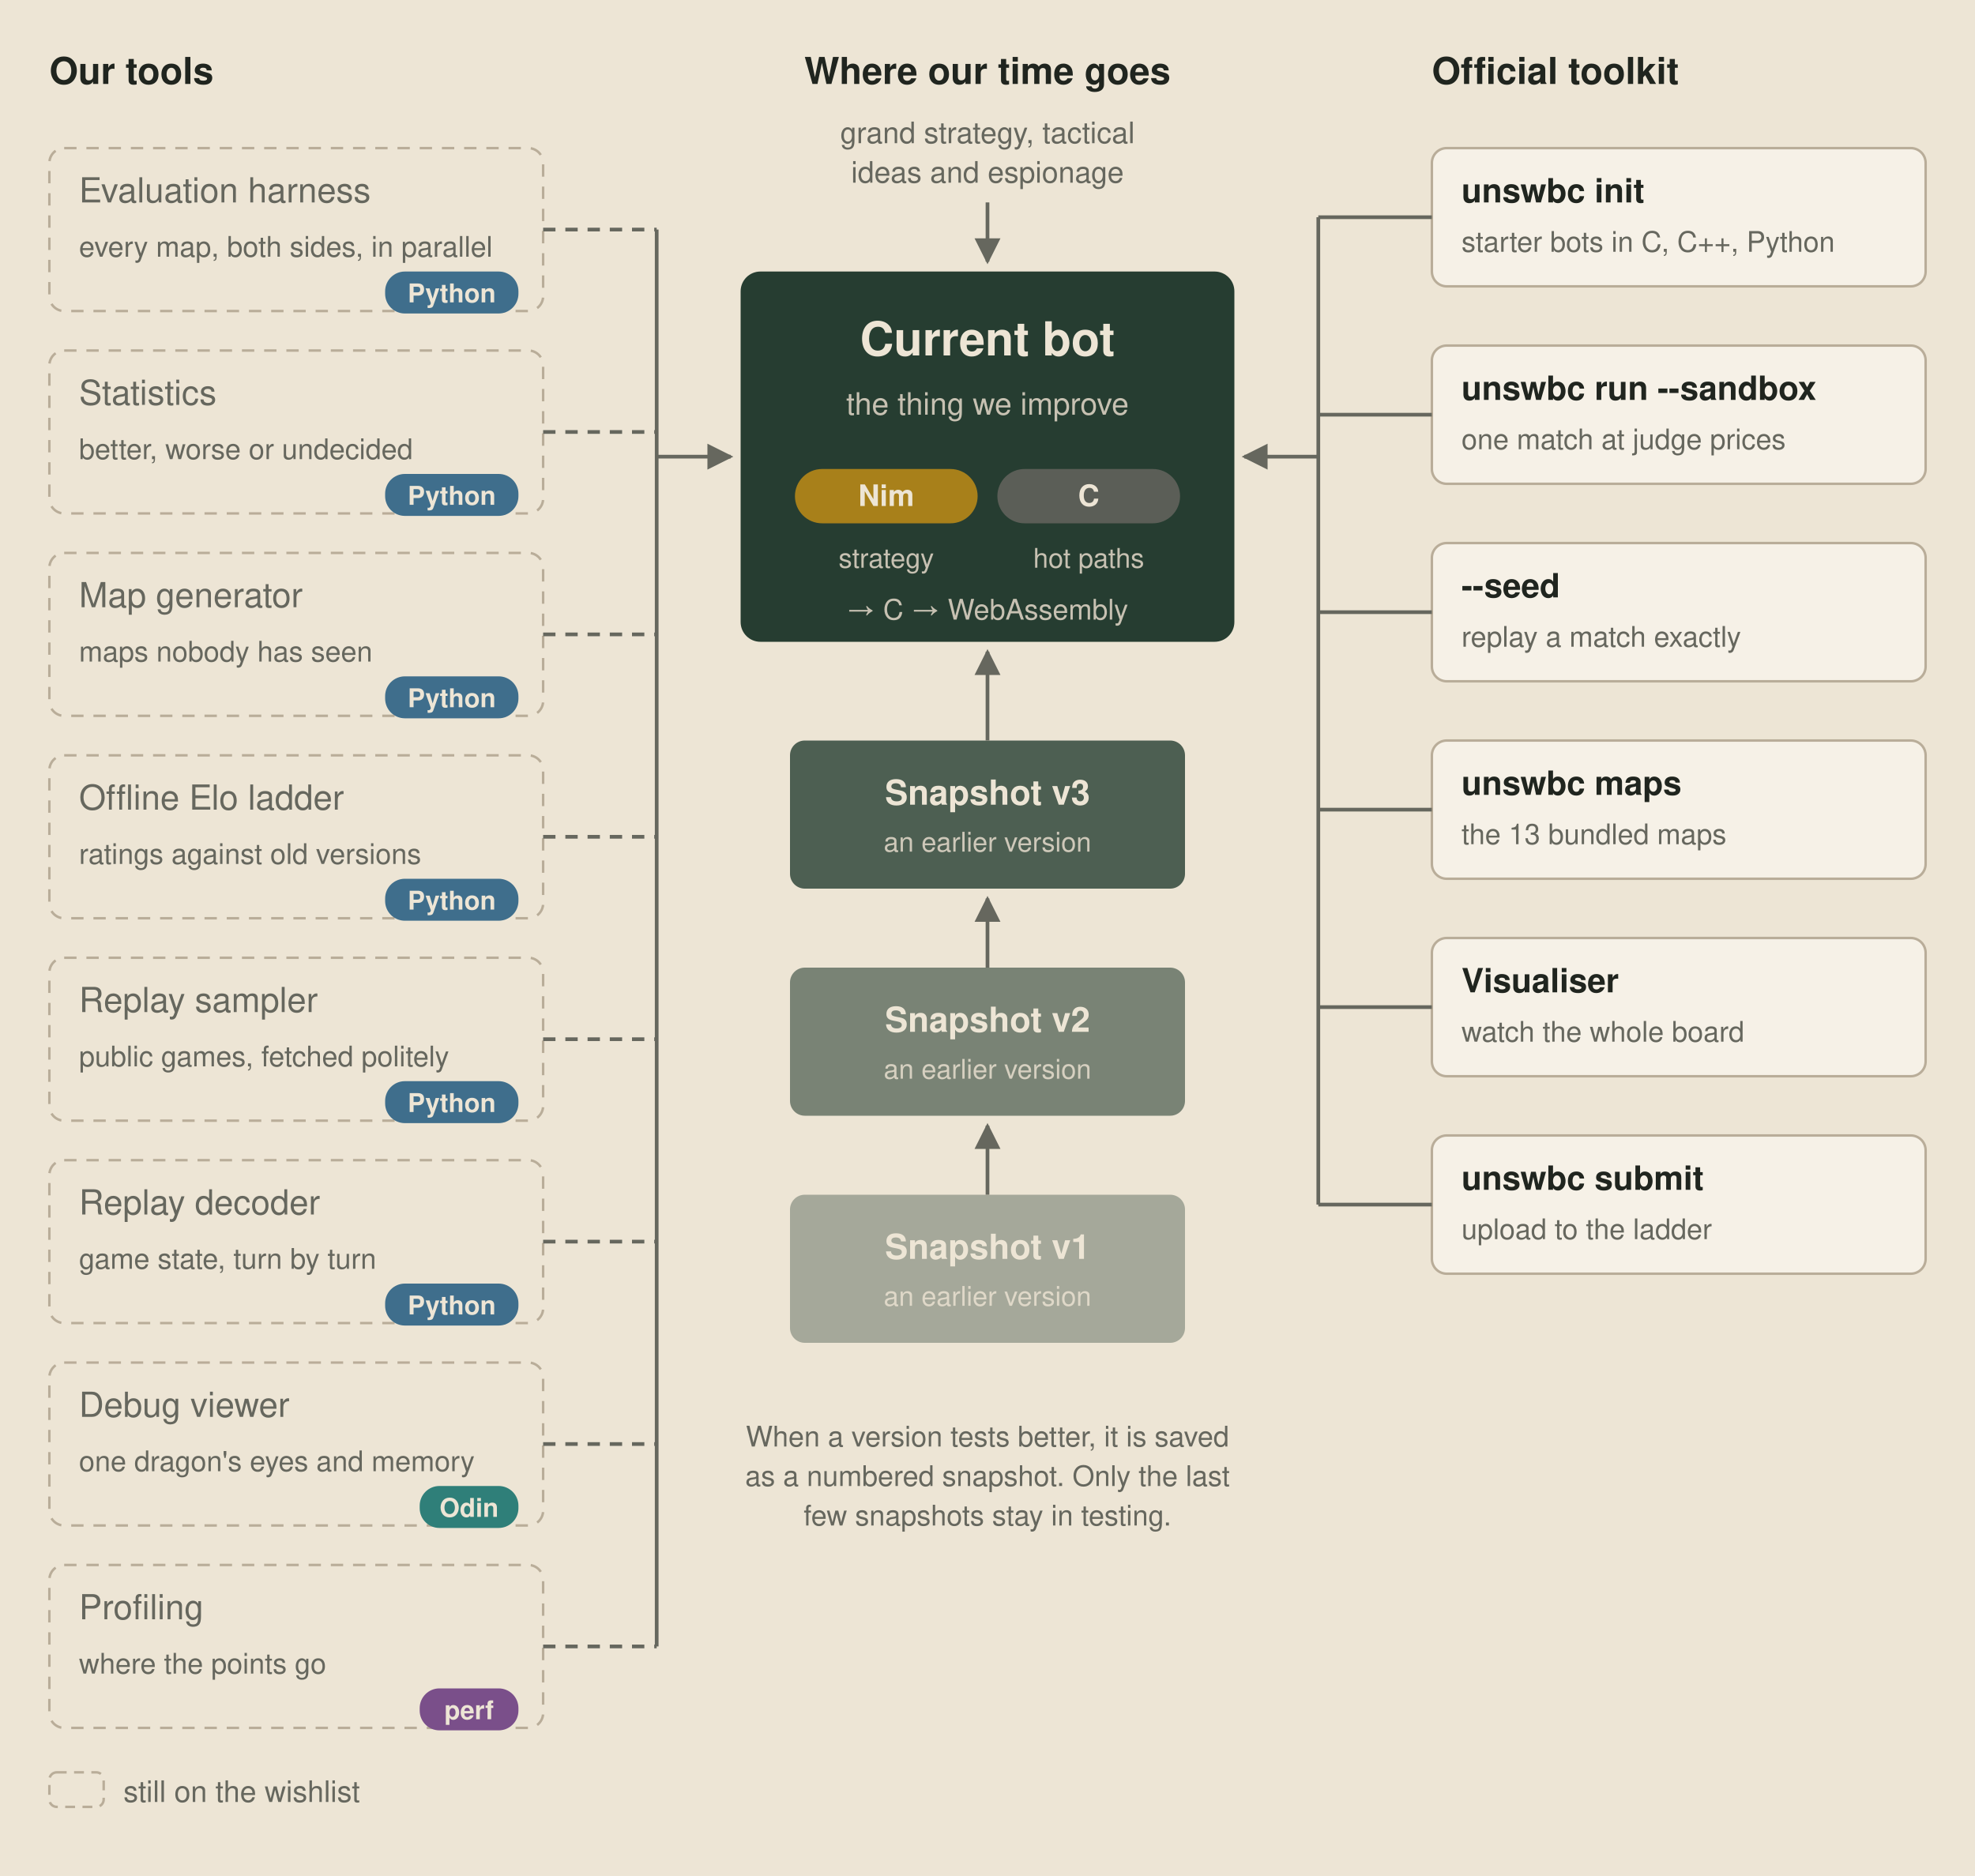
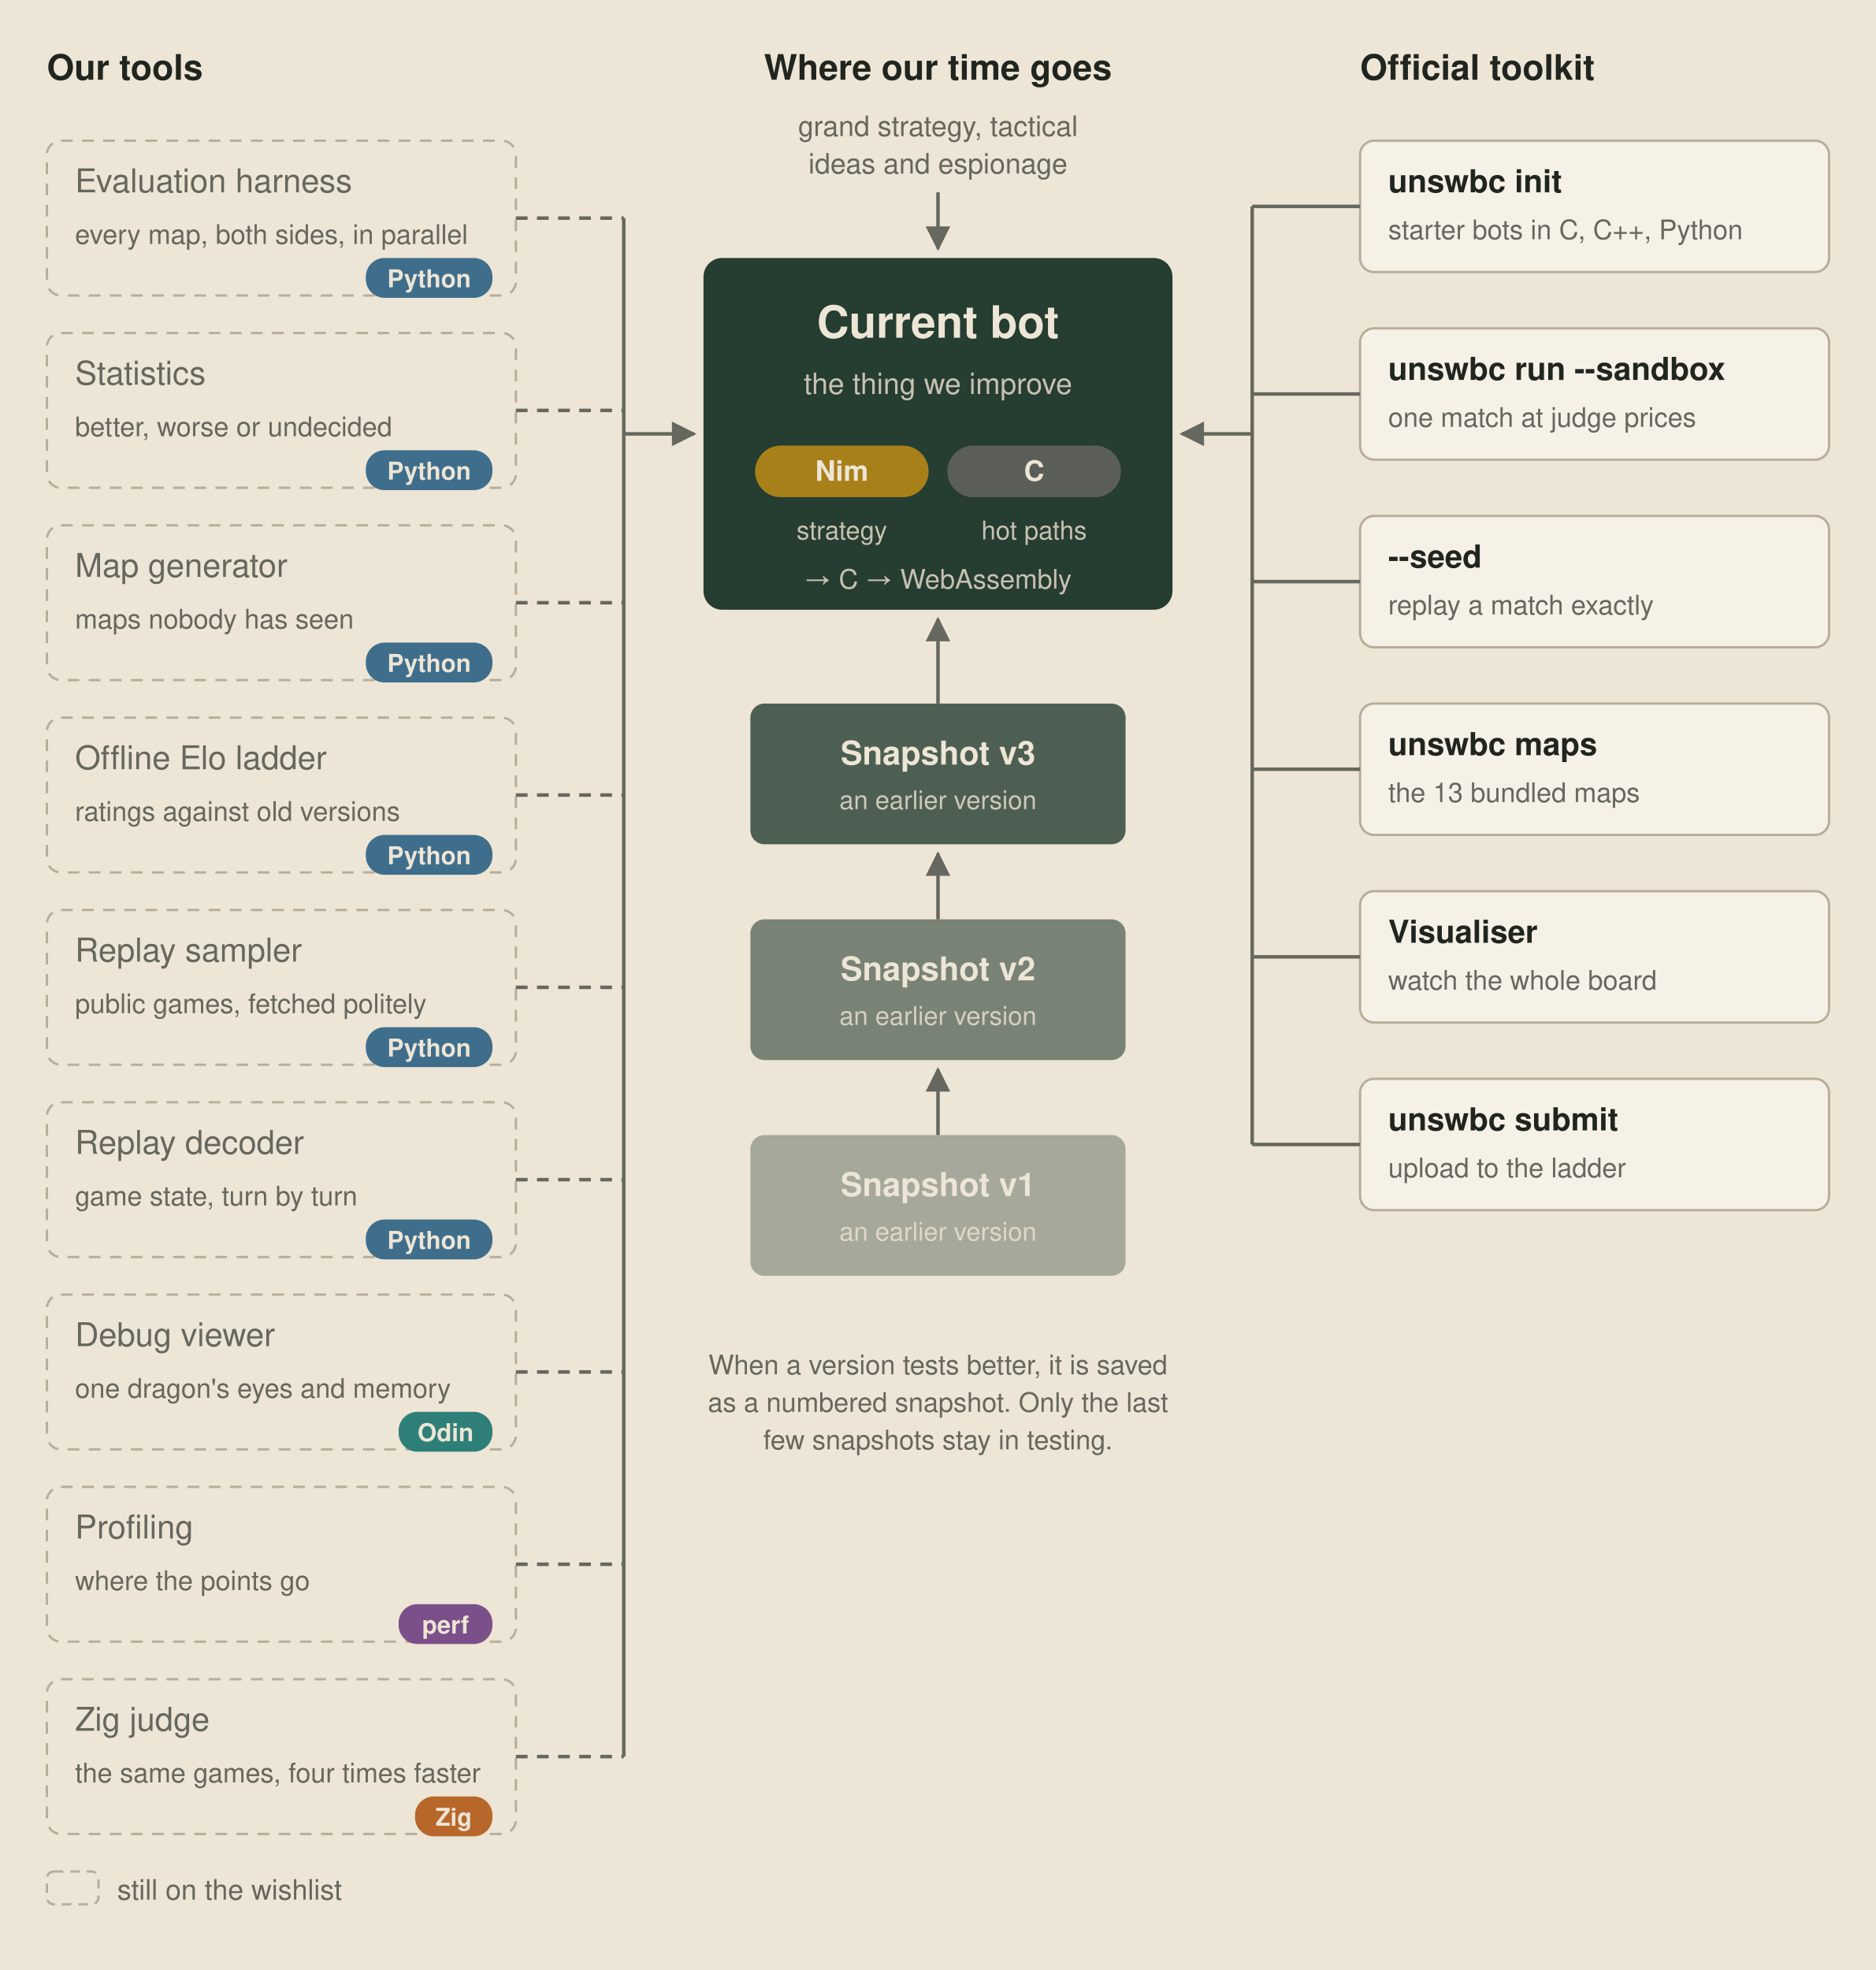
- <svg xmlns="http://www.w3.org/2000/svg" viewBox="0 0 800 760" font-family="Helvetica, Arial, sans-serif" role="img" aria-labelledby="t d">
+ <svg xmlns="http://www.w3.org/2000/svg" viewBox="0 0 800 840" font-family="Helvetica, Arial, sans-serif" role="img" aria-labelledby="t d">
  <defs>
    <marker id="arrow" viewBox="0 0 10 10" refX="9" refY="5" markerWidth="7" markerHeight="7" orient="auto-start-reverse">
      <path d="M0 0L10 5L0 10z" fill="#66675e" />
    </marker>
  </defs>
-   <rect width="800" height="760" fill="#ede5d5" />
+   <rect width="800" height="840" fill="#ede5d5" />
  <text x="20" y="34" font-size="15" fill="#20251f" text-anchor="start" font-weight="bold">Our tools</text>
  <text x="580" y="34" font-size="15" fill="#20251f" text-anchor="start" font-weight="bold">Official toolkit</text>
  <text x="400.0" y="34" font-size="15" fill="#20251f" text-anchor="middle" font-weight="bold">Where our time goes</text>
  <text x="400.0" y="58" font-size="12" fill="#66675e" text-anchor="middle" font-weight="normal">grand strategy, tactical</text>
  <text x="400.0" y="74" font-size="12" fill="#66675e" text-anchor="middle" font-weight="normal">ideas and espionage</text>
  <path d="M400.0 82 L400.0 106" stroke="#66675e" stroke-width="1.5" fill="none" marker-end="url(#arrow)" />
  <rect x="300" y="110" width="200" height="150" rx="8" fill="#263d31" />
  <text x="400.0" y="144" font-size="19" fill="#ede5d5" text-anchor="middle" font-weight="bold">Current bot</text>
  <text x="400.0" y="168" font-size="12.5" fill="#c7c1b2" text-anchor="middle" font-weight="normal">the thing we improve</text>
  <rect x="322" y="190" width="74" height="22" rx="11" fill="#a8801a" />
  <text x="359" y="205" font-size="12" fill="#ede5d5" text-anchor="middle" font-weight="bold">Nim</text>
  <text x="359" y="230" font-size="11" fill="#c7c1b2" text-anchor="middle" font-weight="normal">strategy</text>
  <rect x="404" y="190" width="74" height="22" rx="11" fill="#5b5e57" />
  <text x="441" y="205" font-size="12" fill="#ede5d5" text-anchor="middle" font-weight="bold">C</text>
  <text x="441" y="230" font-size="11" fill="#c7c1b2" text-anchor="middle" font-weight="normal">hot paths</text>
  <text x="400.0" y="251" font-size="11.5" fill="#c7c1b2" text-anchor="middle" font-weight="normal">→ C → WebAssembly</text>
  <g opacity="0.80">
    <rect x="320" y="300" width="160" height="60" rx="6" fill="#263d31" />
    <text x="400.0" y="326" font-size="14" fill="#ede5d5" text-anchor="middle" font-weight="bold">Snapshot v3</text>
    <text x="400.0" y="345" font-size="11" fill="#c7c1b2" text-anchor="middle" font-weight="normal">an earlier version</text>
  </g>
  <path d="M400.0 300 L400.0 264" stroke="#66675e" stroke-width="1.5" fill="none" marker-end="url(#arrow)" />
  <g opacity="0.58">
    <rect x="320" y="392" width="160" height="60" rx="6" fill="#263d31" />
    <text x="400.0" y="418" font-size="14" fill="#ede5d5" text-anchor="middle" font-weight="bold">Snapshot v2</text>
    <text x="400.0" y="437" font-size="11" fill="#c7c1b2" text-anchor="middle" font-weight="normal">an earlier version</text>
  </g>
  <path d="M400.0 392 L400.0 364" stroke="#66675e" stroke-width="1.5" fill="none" marker-end="url(#arrow)" />
  <g opacity="0.36">
    <rect x="320" y="484" width="160" height="60" rx="6" fill="#263d31" />
    <text x="400.0" y="510" font-size="14" fill="#ede5d5" text-anchor="middle" font-weight="bold">Snapshot v1</text>
    <text x="400.0" y="529" font-size="11" fill="#c7c1b2" text-anchor="middle" font-weight="normal">an earlier version</text>
  </g>
  <path d="M400.0 484 L400.0 456" stroke="#66675e" stroke-width="1.5" fill="none" marker-end="url(#arrow)" />
  <text x="400.0" y="586" font-size="11.5" fill="#66675e" text-anchor="middle" font-weight="normal">When a version tests better, it is saved</text>
  <text x="400.0" y="602" font-size="11.5" fill="#66675e" text-anchor="middle" font-weight="normal">as a numbered snapshot. Only the last</text>
  <text x="400.0" y="618" font-size="11.5" fill="#66675e" text-anchor="middle" font-weight="normal">few snapshots stay in testing.</text>
  <rect x="20" y="60" width="200" height="66" rx="6" fill="#ede5d5" stroke="#b9ad99" stroke-dasharray="5 4" />
  <text x="32" y="82" font-size="14" fill="#66675e" text-anchor="start" font-weight="normal">Evaluation harness</text>
  <text x="32" y="104" font-size="11.5" fill="#66675e" text-anchor="start" font-weight="normal">every map, both sides, in parallel</text>
  <rect x="156" y="110" width="54" height="17" rx="8" fill="#3f6e8c" />
  <text x="183.0" y="122.5" font-size="10.5" fill="#ede5d5" text-anchor="middle" font-weight="bold">Python</text>
  <path d="M220 93 H266" stroke="#66675e" stroke-width="1.5" stroke-dasharray="5 4" />
  <rect x="20" y="142" width="200" height="66" rx="6" fill="#ede5d5" stroke="#b9ad99" stroke-dasharray="5 4" />
  <text x="32" y="164" font-size="14" fill="#66675e" text-anchor="start" font-weight="normal">Statistics</text>
  <text x="32" y="186" font-size="11.5" fill="#66675e" text-anchor="start" font-weight="normal">better, worse or undecided</text>
  <rect x="156" y="192" width="54" height="17" rx="8" fill="#3f6e8c" />
  <text x="183.0" y="204.5" font-size="10.5" fill="#ede5d5" text-anchor="middle" font-weight="bold">Python</text>
  <path d="M220 175 H266" stroke="#66675e" stroke-width="1.5" stroke-dasharray="5 4" />
  <rect x="20" y="224" width="200" height="66" rx="6" fill="#ede5d5" stroke="#b9ad99" stroke-dasharray="5 4" />
  <text x="32" y="246" font-size="14" fill="#66675e" text-anchor="start" font-weight="normal">Map generator</text>
  <text x="32" y="268" font-size="11.5" fill="#66675e" text-anchor="start" font-weight="normal">maps nobody has seen</text>
  <rect x="156" y="274" width="54" height="17" rx="8" fill="#3f6e8c" />
  <text x="183.0" y="286.5" font-size="10.5" fill="#ede5d5" text-anchor="middle" font-weight="bold">Python</text>
  <path d="M220 257 H266" stroke="#66675e" stroke-width="1.5" stroke-dasharray="5 4" />
  <rect x="20" y="306" width="200" height="66" rx="6" fill="#ede5d5" stroke="#b9ad99" stroke-dasharray="5 4" />
  <text x="32" y="328" font-size="14" fill="#66675e" text-anchor="start" font-weight="normal">Offline Elo ladder</text>
  <text x="32" y="350" font-size="11.5" fill="#66675e" text-anchor="start" font-weight="normal">ratings against old versions</text>
  <rect x="156" y="356" width="54" height="17" rx="8" fill="#3f6e8c" />
  <text x="183.0" y="368.5" font-size="10.5" fill="#ede5d5" text-anchor="middle" font-weight="bold">Python</text>
  <path d="M220 339 H266" stroke="#66675e" stroke-width="1.5" stroke-dasharray="5 4" />
  <rect x="20" y="388" width="200" height="66" rx="6" fill="#ede5d5" stroke="#b9ad99" stroke-dasharray="5 4" />
  <text x="32" y="410" font-size="14" fill="#66675e" text-anchor="start" font-weight="normal">Replay sampler</text>
  <text x="32" y="432" font-size="11.5" fill="#66675e" text-anchor="start" font-weight="normal">public games, fetched politely</text>
  <rect x="156" y="438" width="54" height="17" rx="8" fill="#3f6e8c" />
  <text x="183.0" y="450.5" font-size="10.5" fill="#ede5d5" text-anchor="middle" font-weight="bold">Python</text>
  <path d="M220 421 H266" stroke="#66675e" stroke-width="1.5" stroke-dasharray="5 4" />
  <rect x="20" y="470" width="200" height="66" rx="6" fill="#ede5d5" stroke="#b9ad99" stroke-dasharray="5 4" />
  <text x="32" y="492" font-size="14" fill="#66675e" text-anchor="start" font-weight="normal">Replay decoder</text>
  <text x="32" y="514" font-size="11.5" fill="#66675e" text-anchor="start" font-weight="normal">game state, turn by turn</text>
  <rect x="156" y="520" width="54" height="17" rx="8" fill="#3f6e8c" />
  <text x="183.0" y="532.5" font-size="10.5" fill="#ede5d5" text-anchor="middle" font-weight="bold">Python</text>
  <path d="M220 503 H266" stroke="#66675e" stroke-width="1.5" stroke-dasharray="5 4" />
  <rect x="20" y="552" width="200" height="66" rx="6" fill="#ede5d5" stroke="#b9ad99" stroke-dasharray="5 4" />
  <text x="32" y="574" font-size="14" fill="#66675e" text-anchor="start" font-weight="normal">Debug viewer</text>
  <text x="32" y="596" font-size="11.5" fill="#66675e" text-anchor="start" font-weight="normal">one dragon's eyes and memory</text>
  <rect x="170" y="602" width="40" height="17" rx="8" fill="#2f7f79" />
  <text x="190.0" y="614.5" font-size="10.5" fill="#ede5d5" text-anchor="middle" font-weight="bold">Odin</text>
  <path d="M220 585 H266" stroke="#66675e" stroke-width="1.5" stroke-dasharray="5 4" />
  <rect x="20" y="634" width="200" height="66" rx="6" fill="#ede5d5" stroke="#b9ad99" stroke-dasharray="5 4" />
  <text x="32" y="656" font-size="14" fill="#66675e" text-anchor="start" font-weight="normal">Profiling</text>
  <text x="32" y="678" font-size="11.5" fill="#66675e" text-anchor="start" font-weight="normal">where the points go</text>
  <rect x="170" y="684" width="40" height="17" rx="8" fill="#7a4f8a" />
  <text x="190.0" y="696.5" font-size="10.5" fill="#ede5d5" text-anchor="middle" font-weight="bold">perf</text>
  <path d="M220 667 H266" stroke="#66675e" stroke-width="1.5" stroke-dasharray="5 4" />
-   <path d="M266 93 V667" stroke="#66675e" stroke-width="1.5" />
+   <rect x="20" y="716" width="200" height="66" rx="6" fill="#ede5d5" stroke="#b9ad99" stroke-dasharray="5 4" />
+   <text x="32" y="738" font-size="14" fill="#66675e" text-anchor="start" font-weight="normal">Zig judge</text>
+   <text x="32" y="760" font-size="11.5" fill="#66675e" text-anchor="start" font-weight="normal">the same games, four times faster</text>
+   <rect x="177" y="766" width="33" height="17" rx="8" fill="#b8672a" />
+   <text x="193.5" y="778.5" font-size="10.5" fill="#ede5d5" text-anchor="middle" font-weight="bold">Zig</text>
+   <path d="M220 749 H266" stroke="#66675e" stroke-width="1.5" stroke-dasharray="5 4" />
+   <path d="M266 93 V749" stroke="#66675e" stroke-width="1.5" />
  <path d="M266 185 L296 185" stroke="#66675e" stroke-width="1.5" fill="none" marker-end="url(#arrow)" />
  <rect x="580" y="60" width="200" height="56" rx="6" fill="#f6f1e7" stroke="#b9ad99" />
  <text x="592" y="82" font-size="13.5" fill="#20251f" text-anchor="start" font-weight="bold">unswbc init</text>
  <text x="592" y="102" font-size="11.5" fill="#66675e" text-anchor="start" font-weight="normal">starter bots in C, C++, Python</text>
  <path d="M580 88 H534" stroke="#66675e" stroke-width="1.5" />
  <rect x="580" y="140" width="200" height="56" rx="6" fill="#f6f1e7" stroke="#b9ad99" />
  <text x="592" y="162" font-size="13.5" fill="#20251f" text-anchor="start" font-weight="bold">unswbc run --sandbox</text>
  <text x="592" y="182" font-size="11.5" fill="#66675e" text-anchor="start" font-weight="normal">one match at judge prices</text>
  <path d="M580 168 H534" stroke="#66675e" stroke-width="1.5" />
  <rect x="580" y="220" width="200" height="56" rx="6" fill="#f6f1e7" stroke="#b9ad99" />
  <text x="592" y="242" font-size="13.5" fill="#20251f" text-anchor="start" font-weight="bold">--seed</text>
  <text x="592" y="262" font-size="11.5" fill="#66675e" text-anchor="start" font-weight="normal">replay a match exactly</text>
  <path d="M580 248 H534" stroke="#66675e" stroke-width="1.5" />
  <rect x="580" y="300" width="200" height="56" rx="6" fill="#f6f1e7" stroke="#b9ad99" />
  <text x="592" y="322" font-size="13.5" fill="#20251f" text-anchor="start" font-weight="bold">unswbc maps</text>
  <text x="592" y="342" font-size="11.5" fill="#66675e" text-anchor="start" font-weight="normal">the 13 bundled maps</text>
  <path d="M580 328 H534" stroke="#66675e" stroke-width="1.5" />
  <rect x="580" y="380" width="200" height="56" rx="6" fill="#f6f1e7" stroke="#b9ad99" />
  <text x="592" y="402" font-size="13.5" fill="#20251f" text-anchor="start" font-weight="bold">Visualiser</text>
  <text x="592" y="422" font-size="11.5" fill="#66675e" text-anchor="start" font-weight="normal">watch the whole board</text>
  <path d="M580 408 H534" stroke="#66675e" stroke-width="1.5" />
  <rect x="580" y="460" width="200" height="56" rx="6" fill="#f6f1e7" stroke="#b9ad99" />
  <text x="592" y="482" font-size="13.5" fill="#20251f" text-anchor="start" font-weight="bold">unswbc submit</text>
  <text x="592" y="502" font-size="11.5" fill="#66675e" text-anchor="start" font-weight="normal">upload to the ladder</text>
  <path d="M580 488 H534" stroke="#66675e" stroke-width="1.5" />
  <path d="M534 88 V488" stroke="#66675e" stroke-width="1.5" />
  <path d="M534 185 L504 185" stroke="#66675e" stroke-width="1.5" fill="none" marker-end="url(#arrow)" />
-   <rect x="20" y="718" width="22" height="14" rx="3" fill="#ede5d5" stroke="#b9ad99" stroke-dasharray="4 3" />
-   <text x="50" y="730" font-size="12" fill="#66675e" text-anchor="start" font-weight="normal">still on the wishlist</text>
+   <rect x="20" y="798" width="22" height="14" rx="3" fill="#ede5d5" stroke="#b9ad99" stroke-dasharray="4 3" />
+   <text x="50" y="810" font-size="12" fill="#66675e" text-anchor="start" font-weight="normal">still on the wishlist</text>
</svg>
